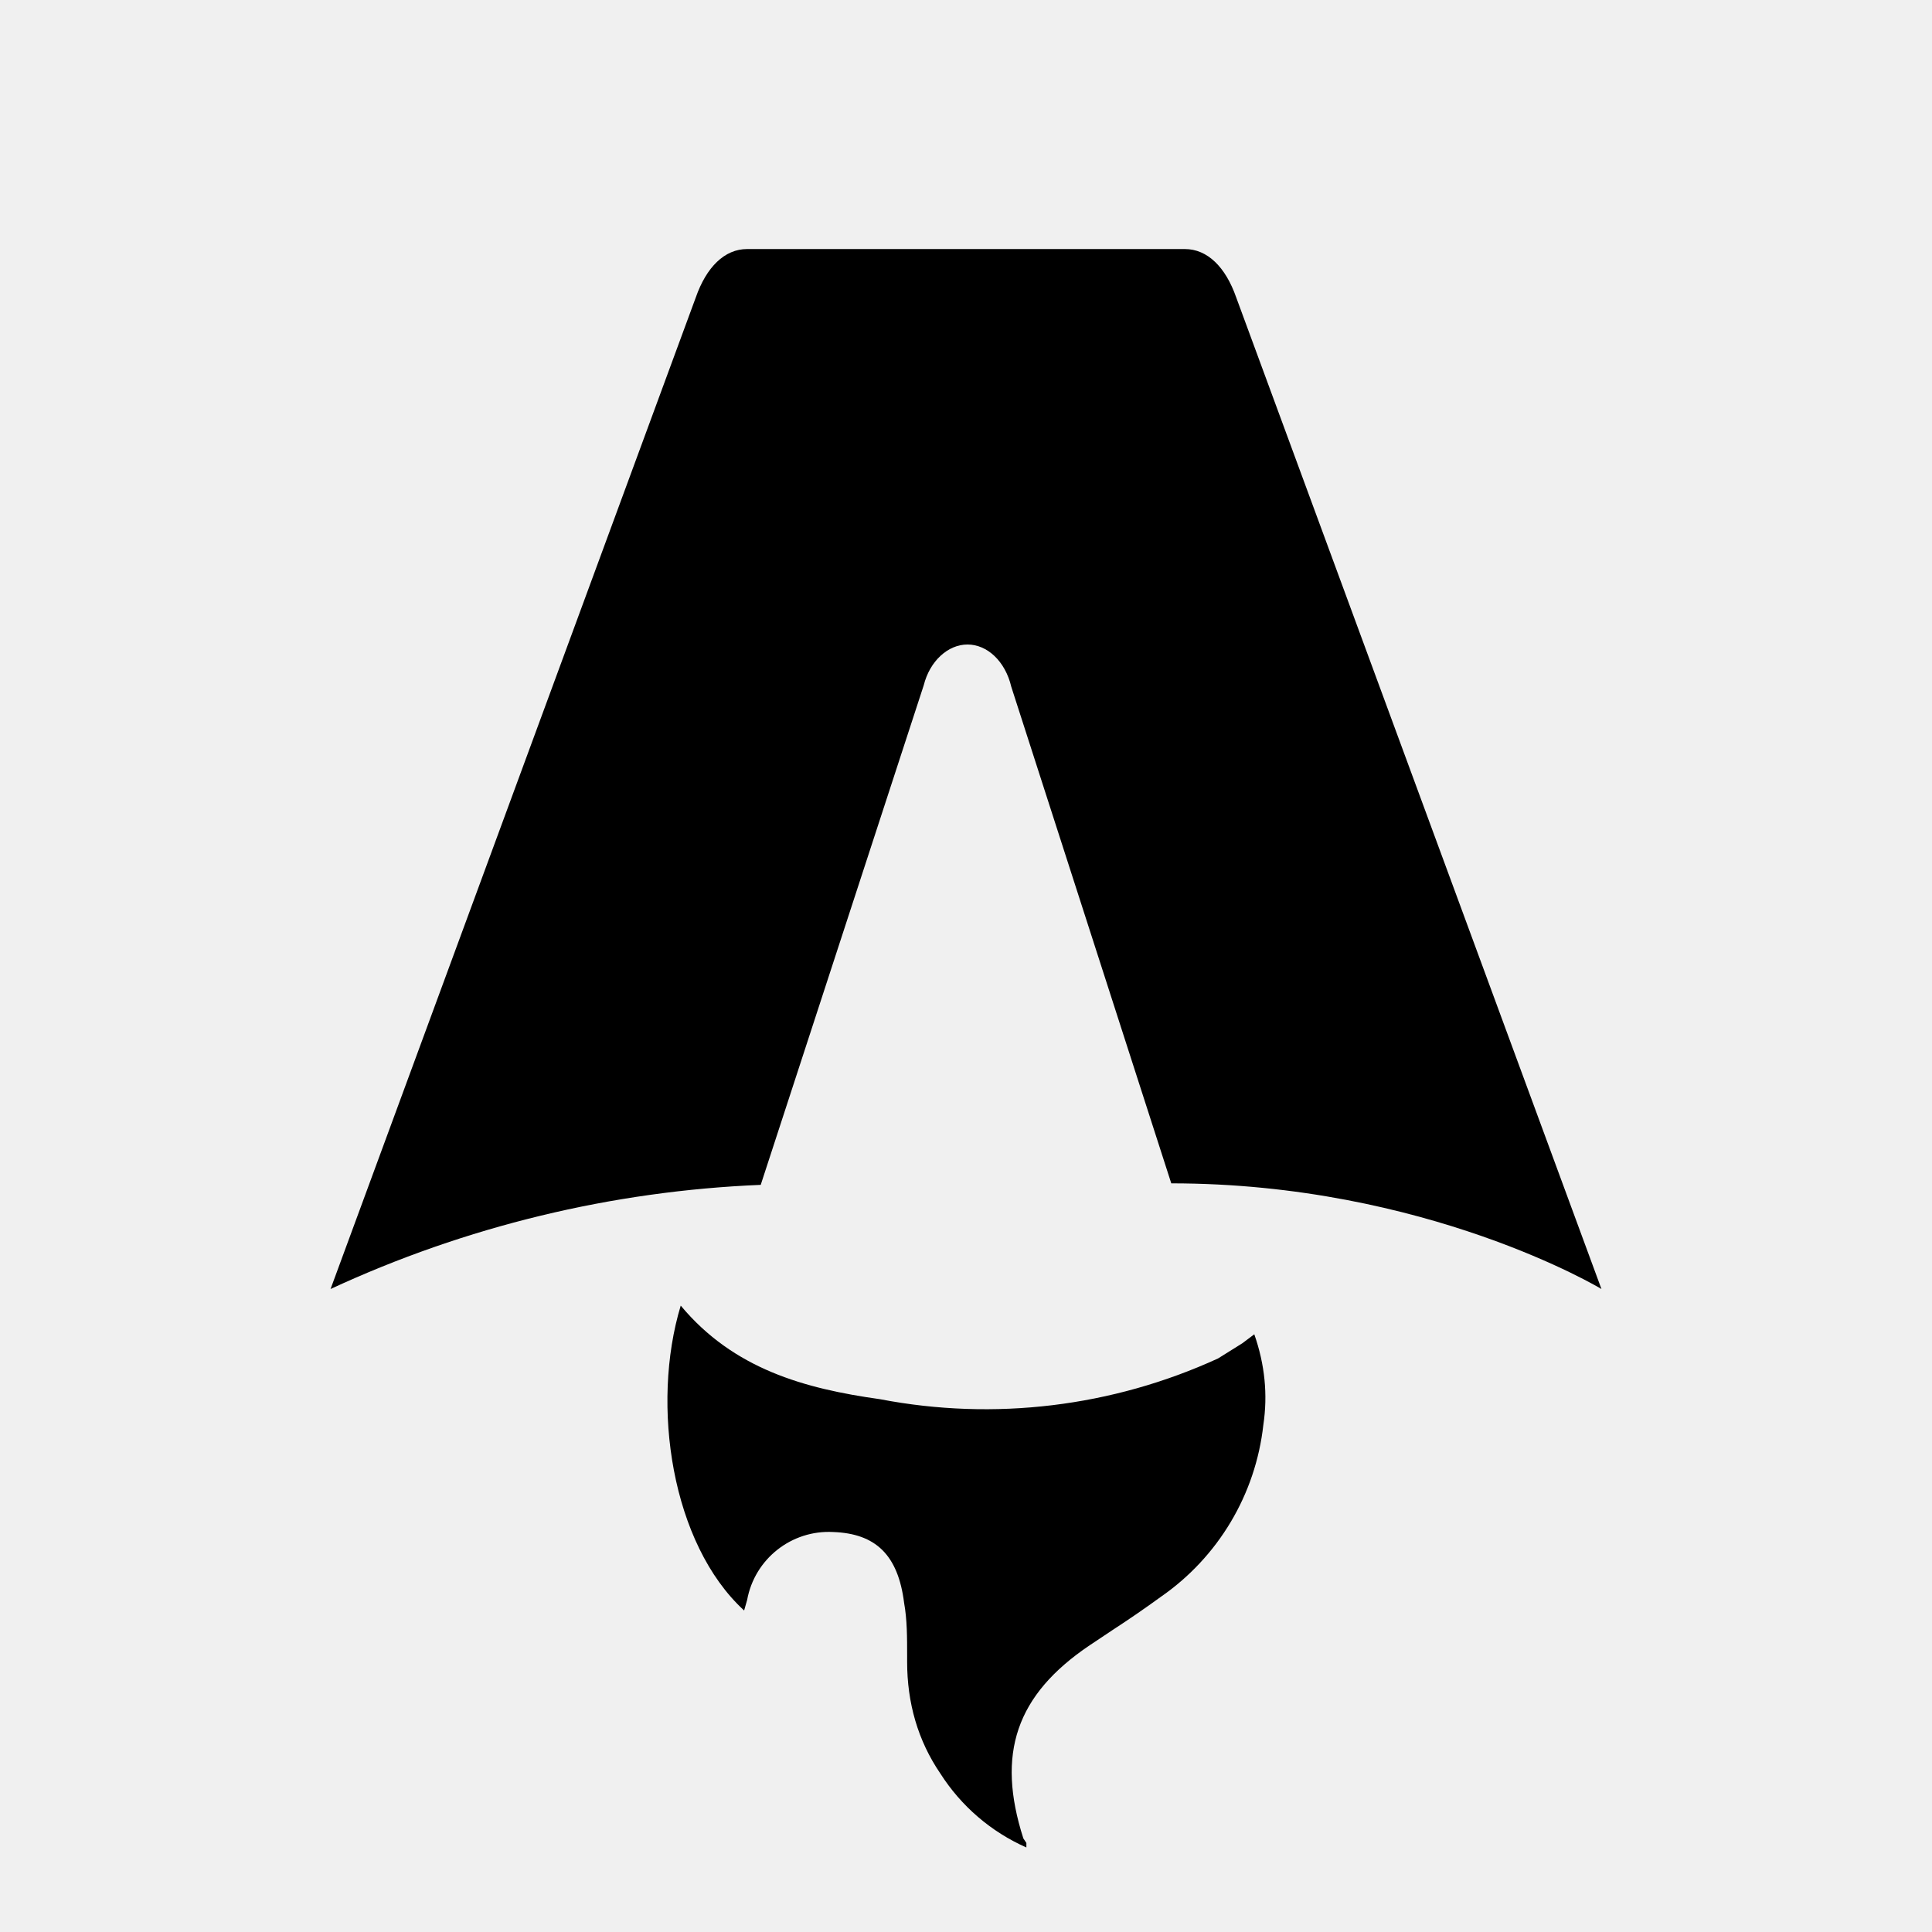
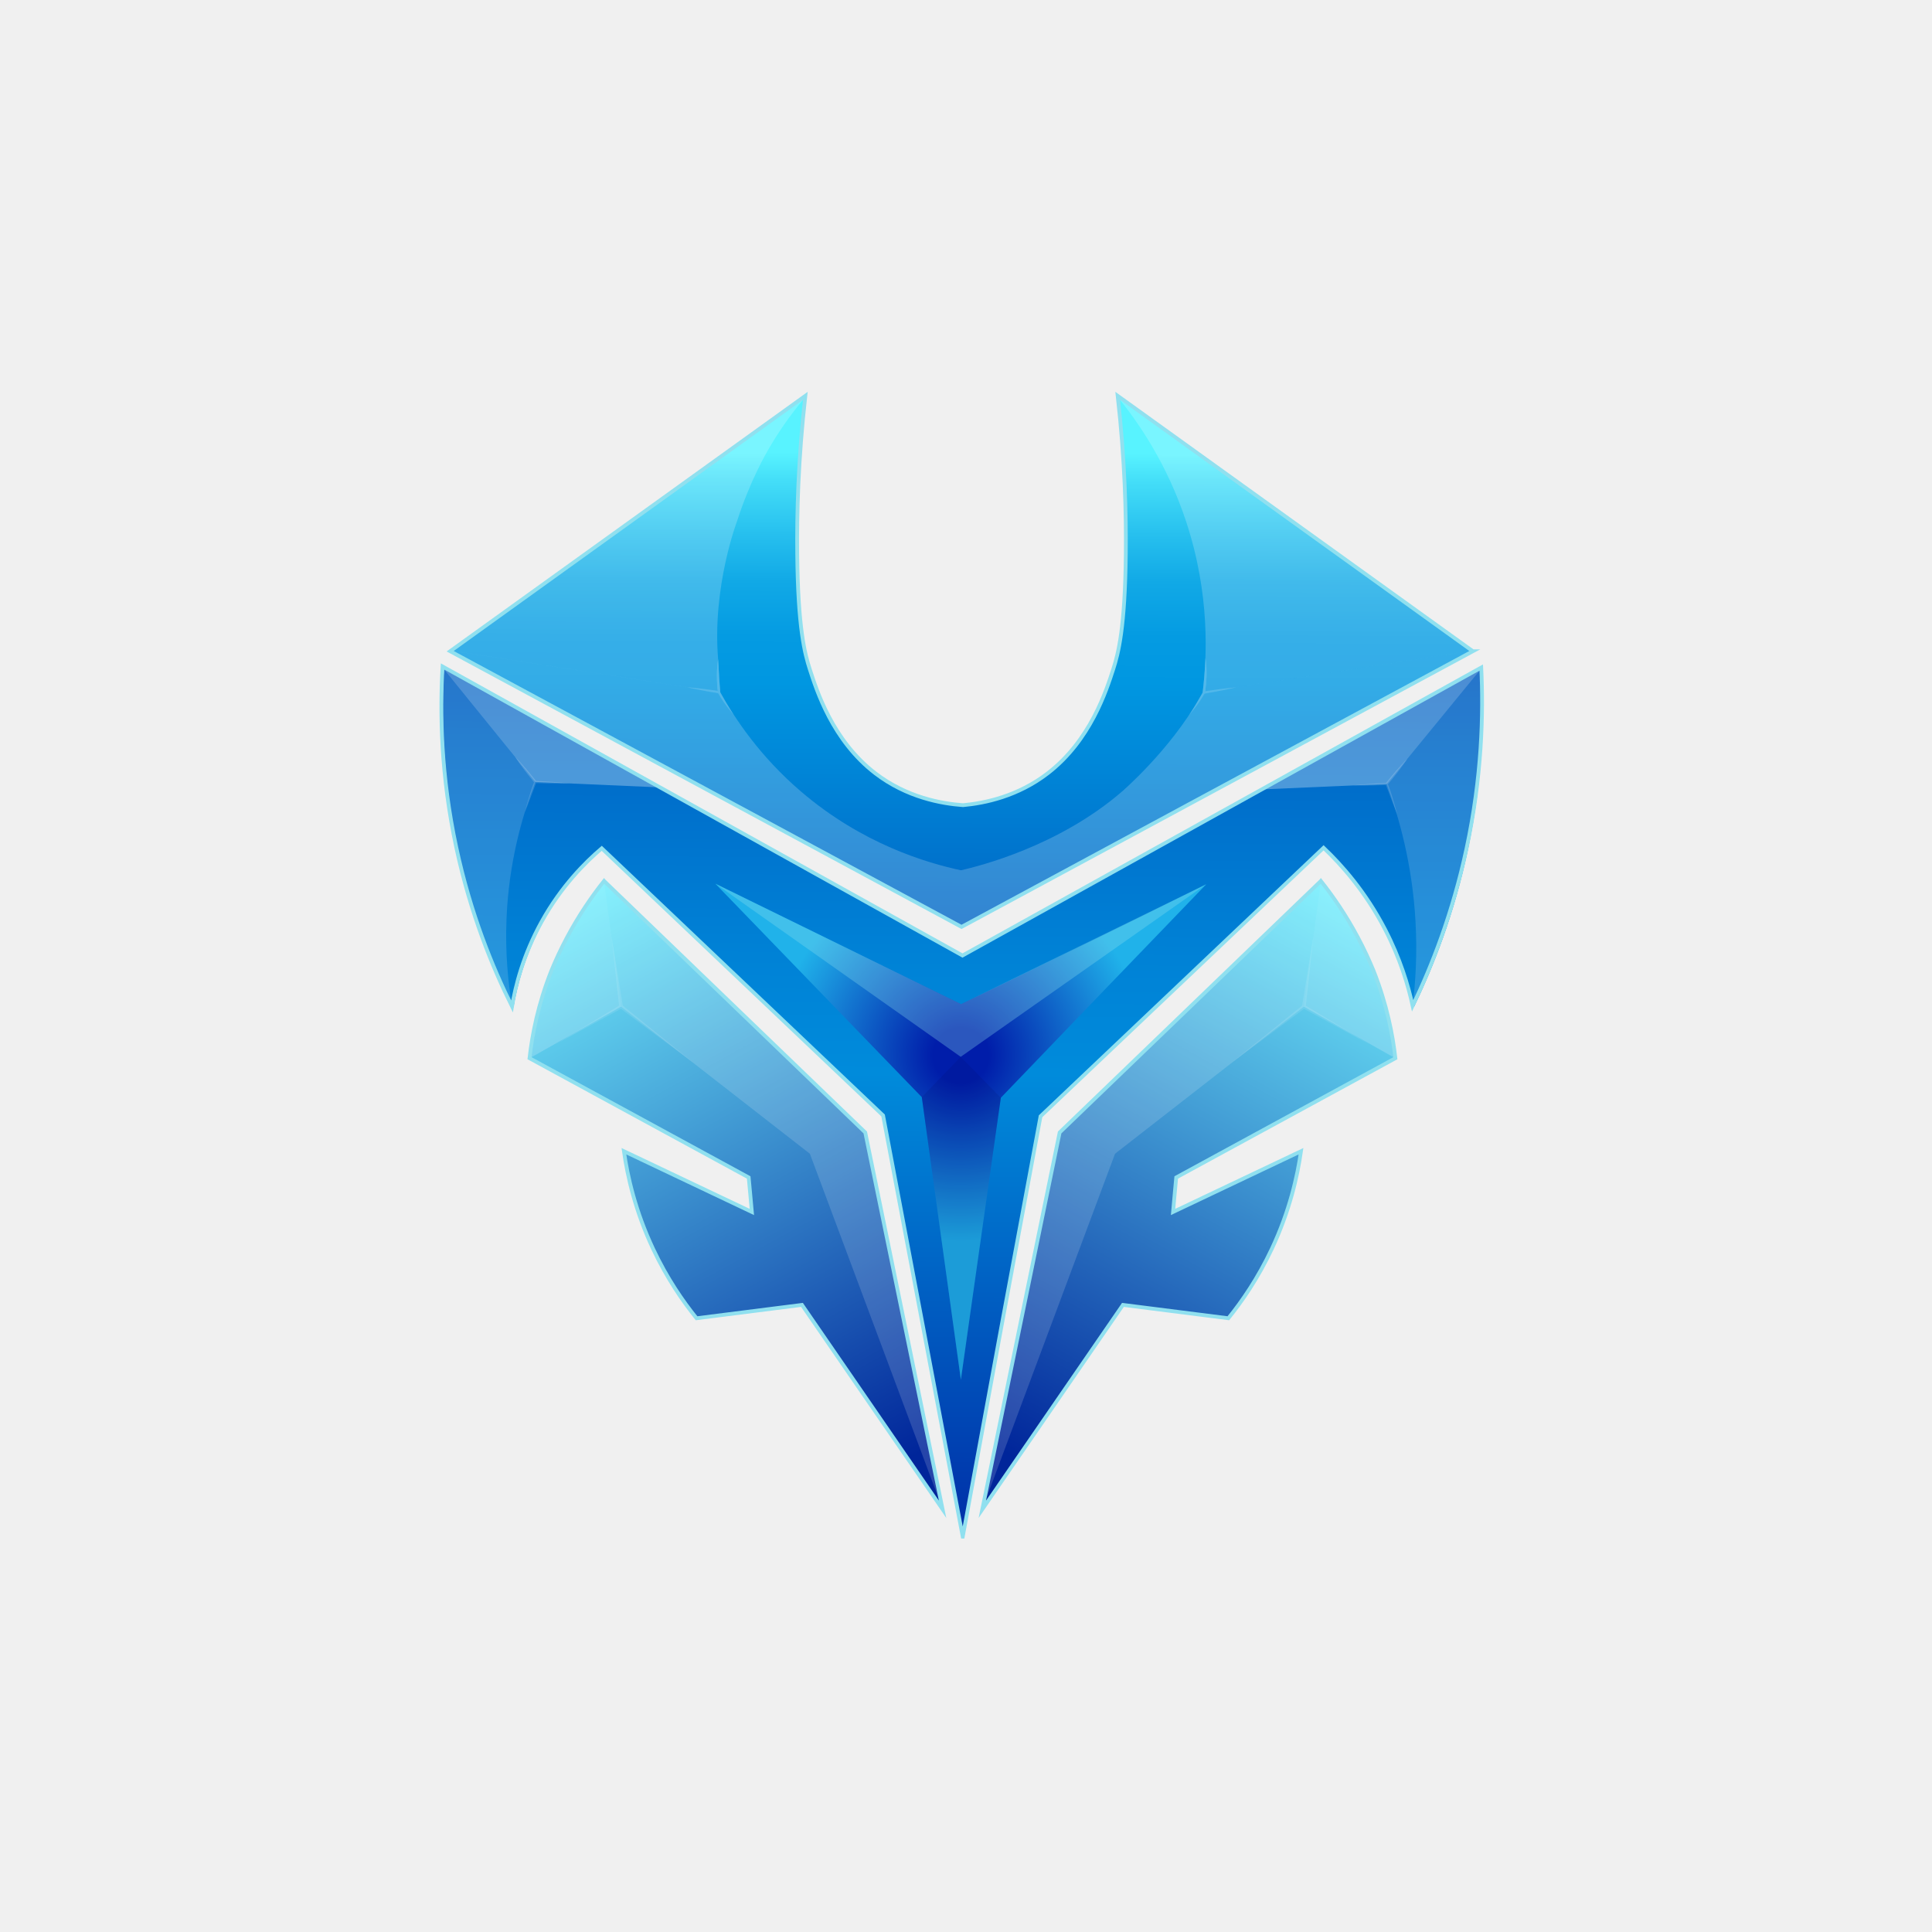
- <svg xmlns="http://www.w3.org/2000/svg" fill="none" viewBox="0 0 128 128">
-   <path d="M50.4 78.5a75.1 75.1 0 0 0-28.5 6.9l24.2-65.7c.7-2 1.9-3.2 3.4-3.2h29c1.5 0 2.7 1.2 3.4 3.2l24.2 65.7s-11.6-7-28.5-7L67 45.5c-.4-1.7-1.6-2.8-2.9-2.8-1.3 0-2.5 1.1-2.9 2.7L50.4 78.5Zm-1.1 28.2Zm-4.2-20.2c-2 6.6-.6 15.8 4.2 20.2a17.5 17.5 0 0 1 .2-.7 5.5 5.5 0 0 1 5.7-4.5c2.8.1 4.3 1.5 4.7 4.7.2 1.1.2 2.3.2 3.5v.4c0 2.7.7 5.2 2.2 7.4a13 13 0 0 0 5.7 4.9v-.3l-.2-.3c-1.8-5.6-.5-9.5 4.4-12.8l1.5-1a73 73 0 0 0 3.2-2.2 16 16 0 0 0 6.8-11.4c.3-2 .1-4-.6-6l-.8.6-1.6 1a37 37 0 0 1-22.4 2.7c-5-.7-9.7-2-13.2-6.2Z" />
-   <style>
-         path { fill: #000; }
-         @media (prefers-color-scheme: dark) {
-             path { fill: #FFF; }
-         }
-     </style>
+ <svg xmlns="http://www.w3.org/2000/svg" xmlns:xlink="http://www.w3.org/1999/xlink" id="UTF" width="1024" height="1024" viewBox="0 0 1024 1024">
+   <defs>
+     <linearGradient id="linear-gradient" x1="506.63" y1="871.78" x2="511.23" y2="254.51" gradientUnits="userSpaceOnUse">
+       <stop offset="0" stop-color="#00199b" />
+       <stop offset=".49" stop-color="#008bdb" />
+       <stop offset=".59" stop-color="#0082d6" />
+       <stop offset=".76" stop-color="#006bc9" />
+       <stop offset=".96" stop-color="#0046b4" />
+       <stop offset="1" stop-color="#003eb0" />
+     </linearGradient>
+     <linearGradient id="linear-gradient-2" x1="510.16" y1="157.4" x2="508.77" y2="643.94" gradientUnits="userSpaceOnUse">
+       <stop offset=".17" stop-color="#58f3ff" />
+       <stop offset=".2" stop-color="#44def8" />
+       <stop offset=".26" stop-color="#26bfee" />
+       <stop offset=".31" stop-color="#11a9e6" />
+       <stop offset=".37" stop-color="#049be2" />
+       <stop offset=".42" stop-color="#0097e1" />
+       <stop offset=".63" stop-color="#0070cb" />
+       <stop offset=".72" stop-color="#005ec2" />
+     </linearGradient>
+     <radialGradient id="radial-gradient" cx="509.26" cy="559.38" fx="509.26" fy="559.38" r="209.67" gradientUnits="userSpaceOnUse">
+       <stop offset=".07" stop-color="#001daa" />
+       <stop offset=".47" stop-color="#20b2ea" />
+     </radialGradient>
+     <linearGradient id="linear-gradient-3" x1="1324.84" y1="558.34" x2="1325.63" y2="825.89" gradientTransform="translate(1955.74) rotate(-180) scale(1 -1)" gradientUnits="userSpaceOnUse">
+       <stop offset=".09" stop-color="#5bd6f5" />
+       <stop offset=".19" stop-color="#55cdf0" />
+       <stop offset=".35" stop-color="#46b6e5" />
+       <stop offset=".55" stop-color="#2e90d2" />
+       <stop offset=".78" stop-color="#0c5db8" />
+       <stop offset=".86" stop-color="#004aaf" />
+     </linearGradient>
+     <linearGradient id="linear-gradient-4" x1="1241.82" y1="465.34" x2="1429.32" y2="806.57" gradientTransform="translate(1955.74) rotate(-180) scale(1 -1)" gradientUnits="userSpaceOnUse">
+       <stop offset="0" stop-color="#73f3ff" />
+       <stop offset=".62" stop-color="#2466ba" />
+       <stop offset=".91" stop-color="#00259a" />
+     </linearGradient>
+     <linearGradient id="linear-gradient-5" x1="-1040.08" y1="558.34" x2="-1039.29" y2="825.89" gradientTransform="translate(1429.42)" xlink:href="#linear-gradient-3" />
+     <linearGradient id="linear-gradient-6" x1="-1123.1" y1="465.34" x2="-935.6" y2="806.57" gradientTransform="translate(1429.42)" xlink:href="#linear-gradient-4" />
+   </defs>
+   <path d="M785.38,354.07c-91.74,50.79-183.49,101.59-275.23,152.38-91.61-50.89-183.21-101.79-274.82-152.68-1.46,24.39-.94,57.62,7.26,95.86,7.52,35.1,19.18,63.54,29.54,84.32,1.87-11.06,5.94-27.4,15.6-45.15,10.23-18.78,22.58-31.54,31.2-39.17,49.96,47.37,99.93,94.74,149.89,142.11,13.82,74.4,27.64,148.8,41.46,223.2,6.98-37.15,13.93-74.29,20.86-111.43,6.93-37.14,13.84-74.3,20.73-111.47,50.05-47.47,100.09-94.94,150.14-142.41,9.49,8.96,22.33,23.2,32.86,43.49,7.97,15.35,12.23,29.56,14.61,40.5,10.11-20.86,21.26-48.95,28.55-83.32,8.11-38.23,8.74-71.54,7.35-96.23Z" style="fill: url(#linear-gradient);" />
+   <path d="M780.65,345.16l-270.74,145.96-.28.15-.29-.15-270.74-145.96c62.76-45.11,125.5-90.23,188.24-135.36-3.84,34.2-4.52,62.8-4.3,83.78.4,39.18,3.98,52.82,6.67,61.15,3.62,11.21,12.04,37.73,34.69,55.12,16.69,12.82,35.11,16.09,46.53,16.91,11.56-1.06,29.02-4.67,44.91-16.91,22.67-17.45,31.06-43.92,34.69-55.12,2.69-8.33,6.27-21.97,6.67-61.15.22-20.98-.46-49.58-4.3-83.78,62.74,45.13,125.49,90.24,188.24,135.36Z" style="fill: url(#linear-gradient-2);" />
+   <g>
+     <path d="M780.84,344.71c-31.32-22.62-62.7-45.15-94.14-67.59-31.51-22.49-63.08-44.89-94.72-67.21,10.99,13.36,26.46,35.55,36.67,66.44,12.77,38.66,11.09,72.17,8.77,90.72,47.81-7.45,95.62-14.91,143.43-22.36Z" style="fill: #fff; opacity: .2;" />
+     <path d="M780.84,344.71c-32.1,17.33-103.5,55.84-135.61,73.15-32.1,17.3-103.51,55.77-135.62,73.06h0s0,0,0,0c-.05-.02-.1-.02-.17,0-90.36-48.74-180.73-97.49-271.09-146.23,47.82,7.43,95.63,14.85,143.45,22.28,7.78,14.06,21.06,33.98,42.73,52.54,32.62,27.94,66.82,37.9,84.82,41.76,9.62-2.23,51.67-12.65,85.35-41.76,0,0,25.43-21.87,41.11-49.65,0-.02.29-.52.69-1.21.36-.63.68-1.17.93-1.6,47.81-7.45,95.62-14.91,143.43-22.36Z" style="fill: #fff; opacity: .2;" />
+     <path d="M238.41,344.72c31.31-22.68,62.7-45.24,94.17-67.69,31.47-22.45,63.02-44.78,94.65-67-5.5,6.39-12.29,15.17-18.91,26.34-2.44,4.11-10.85,18.66-17.68,39.89h0s-13.21,34.67-10.02,73.1c.11,1.29.14,1.8.2,2.81.01.2.03.47.04.81.03.76.05,1.33.05,1.52,0,.46.07,1.57.2,3.78.08,1.34.11,1.89.17,2.63.03.41.02.28.1,1.19.08,1.02.19,2.3.27,3.3.01.17.05.65.11,1.28.01.14.03.25.03.32-47.79-7.42-95.59-14.85-143.38-22.27Z" style="fill: #fff; opacity: .2;" />
+   </g>
+   <path d="M639.36,468.66c-18.18,18.84-36.35,37.7-54.5,56.57-18.15,18.86-36.28,37.73-54.4,56.61-7.06,49.82-14.12,99.64-21.18,149.46-6.9-49.93-13.81-99.86-20.71-149.78-36.47-37.72-72.95-75.42-109.42-113.14,43.41,21.27,86.82,42.55,130.23,63.82,21.77-10.47,43.5-21,65.2-31.61,21.63-10.57,43.22-21.21,64.78-31.92Z" style="fill: url(#radial-gradient);" />
+   <path d="M234.75,354.09c16.33,20.12,32.65,40.24,48.98,60.36-6.71,17.21-14.08,42.2-15.28,72.91-.69,17.68.82,33.27,2.99,46.08-11.11-22.06-23.98-53.42-31.37-92.69-6.42-34.14-6.75-63.97-5.32-86.66Z" style="fill: #fff; opacity: .15;" />
+   <path d="M283.72,414.45l66.13,2.89c-38.54-21.3-77.08-42.59-115.61-63.89,16.5,20.33,32.99,40.67,49.49,61Z" style="fill: #fff; opacity: .3;" />
+   <path d="M784.89,354.61c-16.64,20.3-33.28,40.6-49.92,60.9,6.68,17.98,13.6,42.83,15.28,72.91.96,17.02.04,32.26-1.6,45.17,10.74-22.6,22.73-53.61,29.97-91.78,6.46-34.02,7.29-63.93,6.26-87.2Z" style="fill: #fff; opacity: .15;" />
+   <path d="M735,415.51l-66.13,2.89c38.7-21.29,77.39-42.57,116.09-63.86-16.65,20.32-33.31,40.64-49.96,60.97Z" style="fill: #fff; opacity: .3;" />
+   <g>
+     <path d="M509.2,560.14c-43.32-30.58-86.63-61.15-129.95-91.73,43.38,21.26,86.75,42.52,130.13,63.78,43.33-21.18,86.66-42.36,129.98-63.53-43.39,30.49-86.78,60.99-130.17,91.48Z" style="fill: #90e0ef; opacity: .3;" />
+     <path d="M530.45,581.84c-7.06,49.82-14.12,99.64-21.17,149.46-6.9-49.93-13.81-99.86-20.71-149.78,6.87-7.12,13.75-14.25,20.62-21.37,7.09,7.23,14.17,14.47,21.26,21.7Z" style="fill: #03045e; opacity: .13;" />
+   </g>
+   <g id="T_mid_point_L" data-name="T mid point L" style="opacity: .15;">
+     <path d="M273.16,401.33c4.01,4.1,7.67,8.53,11.23,13.02-1.61,4.08-3.08,8.2-4.67,12.29-.53,1.32-1.04,2.66-1.61,3.97.34-1.39.74-2.76,1.12-4.14,1.16-4.13,2.41-8.23,3.95-12.24,0,0,.09.58.09.58-3.56-4.35-7.02-8.79-10.11-13.49h0Z" style="fill: #fff;" />
+     <path d="M273.16,401.28c3.89,4.08,7.52,8.38,11.02,12.8,0,0-.43-.22-.43-.22,4.52.21,9.03.5,13.54.91,1.5.15,3.01.27,4.51.46-1.51.06-3.02.05-4.53.07-4.61.02-9.22-.09-13.83-.27-3.62-4.44-7.16-8.93-10.28-13.75h0Z" style="fill: #fff;" />
+   </g>
+   <g id="Mid_point_U" data-name="Mid point U" style="opacity: .15;">
+     <path d="M380.62,349.32c.25,5.51.73,12.89,1.18,18.31-4.53-.73-9.06-1.53-13.55-2.47-1.41-.31-2.83-.59-4.23-.94,5.76.46,11.49,1.2,17.2,2.04,0,0-.72.68-.72.68-.59-5.86-.79-11.79.12-17.63h0Z" style="fill: #fff;" />
+     <path d="M380.62,349.32c.4,5.56.64,12.89,1.11,17.55,1.66,3.08,3.43,6.11,5.32,9.06.63.99,1.28,1.96,1.89,2.98-.78-.88-1.53-1.79-2.29-2.69-2.29-2.75-4.25-5.75-6.05-8.84-.88-5.99-.85-12.07.02-18.05h0Z" style="fill: #fff;" />
+   </g>
+   <g id="T_mid_point_R" data-name="T mid point R" style="opacity: .15;">
+     <path d="M745.83,402.28c-3.18,4.75-6.76,9.22-10.41,13.61,0,0,.09-.58.09-.58.88,2.34,2.08,5.66,2.74,8.04.81,2.71,1.58,5.44,2.28,8.17-1.09-2.62-2.11-5.25-3.09-7.89-.87-2.43-2.17-5.78-3.14-8.21,3.66-4.54,7.41-9.01,11.53-13.14h0Z" style="fill: #fff;" />
+     <path d="M745.84,402.27c-3.31,4.77-6.87,9.36-10.59,13.82-4.52.18-9.05.3-13.58.27-1.48-.02-2.96-.02-4.45-.07,2.95-.33,5.9-.59,8.86-.81,2.95-.22,5.91-.41,8.87-.55l-.43.22c3.6-4.45,7.24-8.86,11.33-12.87h0Z" style="fill: #fff;" />
+   </g>
+   <path id="U_path_outer" data-name="U path outer" d="M780.65,345.16l-270.74,145.96-.28.15-.29-.15-270.74-145.96c62.76-45.11,125.5-90.23,188.24-135.36-3.84,34.2-4.52,62.8-4.3,83.78.4,39.18,3.98,52.82,6.67,61.15,3.62,11.21,12.04,37.73,34.69,55.12,16.69,12.82,35.11,16.09,46.53,16.91,11.56-1.06,29.02-4.67,44.91-16.91,22.67-17.45,31.06-43.92,34.69-55.12,2.69-8.33,6.27-21.97,6.67-61.15.22-20.98-.46-49.58-4.3-83.78,62.74,45.13,125.49,90.24,188.24,135.36Z" style="fill: none; stroke: #90e0ef; stroke-miterlimit: 10; stroke-width: 2px;" />
+   <path id="T_path_outer" data-name="T path outer" d="M510.28,814.47c6.8-37.16,13.64-74.31,20.51-111.45,6.87-37.12,13.78-74.25,20.72-111.37,50.01-47.44,100.01-94.87,150.02-142.31,9.43,8.95,22.14,23.13,32.59,43.26,7.97,15.36,12.23,29.56,14.61,40.5,10.11-20.99,21.2-49.06,28.55-83.32,8.15-38,9.02-71.17,7.81-95.97-91.65,50.88-183.29,101.76-274.94,152.63-91.86-51.06-183.72-102.13-275.58-153.19-1.46,24.39-.94,57.62,7.26,95.86,7.52,35.1,19.18,63.54,29.54,84.32,1.83-10.91,5.89-27.24,15.7-44.92,10.49-18.9,23.2-31.52,31.87-38.89,49.71,47.2,99.42,94.4,149.12,141.6,14.07,74.42,28.14,148.83,42.21,223.25Z" style="fill: none; stroke: #90e0ef; stroke-miterlimit: 10; stroke-width: 2px;" />
+   <g id="Mid_point_U-2" data-name="Mid point U" style="opacity: .15;">
+     <path d="M638.93,348.86c.91,6.06.6,12.23-.24,18.28,0,0-.72-.7-.72-.7,5.74-.87,11.49-1.65,17.27-2.14-1.41.35-2.83.64-4.25.96-4.52.97-9.07,1.8-13.63,2.56.74-6.12,1.27-12.77,1.57-18.95h0Z" style="fill: #fff;" />
+     <path d="M638.91,348.71c1.07,6.17.67,12.5-.31,18.66-1.8,3.07-3.75,6.06-6.01,8.8-.75.9-1.49,1.81-2.26,2.69.6-1.01,1.24-1.98,1.87-2.97,1.73-2.61,4.04-6.86,5.22-8.81.81-6.11,1.19-12.22,1.49-18.37h0Z" style="fill: #fff;" />
+   </g>
+   <g id="Mid_point_F" data-name="Mid point F" style="opacity: .1;">
+     <polygon points="695.82 496.17 691.76 533.38 691.27 532.38 725.51 553.22 690.28 534.11 689.67 533.78 689.78 533.11 695.82 496.17 695.82 496.17" style="fill: #fff;" />
+     <polygon points="652.25 563.12 690.16 532.45 691.39 534.03 652.25 563.12 652.25 563.12" style="fill: #fff;" />
+   </g>
+   <g id="F">
+     <path d="M621.74,642.38c22.61-10.73,45.22-21.47,67.82-32.2-1.91,13.38-6.04,31.71-15.49,51.79-7.31,15.52-15.74,27.73-23.02,36.74-18.62-2.36-37.25-4.72-55.87-7.08-24.56,35.5-49.12,71-73.68,106.5,6.79-34.49,13.68-68.95,20.68-103.4,6.4-31.52,12.89-63.02,19.46-94.49,46.14-44.43,92.28-88.85,138.43-133.28,8.53,10.48,19.47,26.28,27.88,47.47,7.15,17.99,10.24,34.23,11.62,46.47-38.72,21.07-77.44,42.13-116.17,63.2-.27,2.89-.54,5.79-.81,8.7-.29,3.21-.58,6.41-.87,9.6Z" style="fill: url(#linear-gradient-3);" />
+     <path d="M700.07,466.94c-46.14,44.43-92.28,88.85-138.43,133.28-6.53,31.49-13.02,62.99-19.46,94.49-7.07,34.58-14.09,69.18-21.06,103.79,24.69-35.63,49.37-71.26,74.06-106.88,18.62,2.36,37.25,4.72,55.87,7.08,7.27-9.01,15.71-21.22,23.02-36.74,9.45-20.07,13.58-38.41,15.49-51.79-22.61,10.73-45.22,21.47-67.82,32.2.28-3.19.57-6.39.87-9.6.27-2.91.54-5.81.81-8.7,38.72-21.07,77.44-42.13,116.17-63.2-1.38-12.25-4.47-28.48-11.62-46.47,0,0-9.48-24.85-27.88-47.47Z" style="fill: url(#linear-gradient-4);" />
+     <g style="opacity: .75;">
+       <g style="opacity: .25;">
+         <path d="M727.91,515.09c4.78,11.97,7.49,22.94,8.04,25.21,1.92,7.91,3.08,14.94,3.81,20.72-16.23-9.16-32.46-18.32-48.69-27.48,2.98-21.98,5.97-43.95,8.95-65.93,7.42,9.44,19.41,26.27,27.88,47.47Z" style="fill: #fff;" />
+       </g>
+       <path d="M520.87,799.26c23.37-62.59,46.74-125.17,70.12-187.76l100.09-77.96c2.98-21.98,5.97-43.95,8.95-65.93-46.14,44.43-92.29,88.86-138.43,133.28-6.6,31.48-13.19,62.97-19.79,94.45-6.98,34.64-13.96,69.28-20.94,103.91Z" style="fill: #fff; opacity: .2;" />
+     </g>
+     <path d="M700.07,466.94c-46.14,44.43-92.28,88.85-138.43,133.28-13.66,66.58-27.33,133.15-40.99,199.73,24.84-36.11,49.69-72.22,74.53-108.33,18.62,2.36,37.25,4.72,55.87,7.08,7.27-9.01,15.71-21.22,23.02-36.74,9.45-20.07,13.58-38.41,15.49-51.79-22.61,10.73-45.22,21.47-67.82,32.2.28-3.19.57-6.39.87-9.6.27-2.91.54-5.81.81-8.7,38.72-21.07,77.44-42.13,116.17-63.2-1.38-12.25-4.47-28.48-11.62-46.47-2.26-5.5-4.95-11.33-8.16-17.37-6.34-11.94-13.24-21.94-19.73-30.1Z" style="fill: none; stroke: #90e0ef; stroke-miterlimit: 10; stroke-width: 2px;" />
+     <g style="opacity: .1;">
+       <polygon points="696.12 496.47 692.06 533.67 691.57 532.67 725.81 553.51 690.57 534.4 689.97 534.08 690.08 533.4 696.12 496.47 696.12 496.47" style="fill: #fff;" />
+       <polygon points="652.55 563.41 690.46 532.74 691.68 534.33 652.55 563.41 652.55 563.41" style="fill: #fff;" />
+     </g>
+   </g>
+   <g id="F-2" data-name="F">
+     <path d="M398.5,642.38c-22.61-10.73-45.22-21.47-67.82-32.2,1.91,13.38,6.04,31.71,15.49,51.79,7.31,15.52,15.74,27.73,23.02,36.74,18.62-2.36,37.25-4.72,55.87-7.08,24.56,35.5,49.12,71,73.68,106.5-6.79-34.49-13.68-68.95-20.68-103.4-6.4-31.52-12.89-63.02-19.46-94.49-46.14-44.43-92.28-88.85-138.43-133.28-8.53,10.48-19.47,26.28-27.88,47.47-7.15,17.99-10.24,34.23-11.62,46.47,38.72,21.07,77.44,42.13,116.17,63.2.27,2.89.54,5.79.81,8.7.29,3.21.58,6.41.87,9.6Z" style="fill: url(#linear-gradient-5);" />
+     <path d="M320.17,466.94c46.14,44.43,92.28,88.85,138.43,133.28,6.53,31.49,13.02,62.99,19.46,94.49,7.07,34.58,14.09,69.18,21.06,103.79-24.69-35.63-49.37-71.26-74.06-106.88-18.62,2.36-37.25,4.72-55.87,7.08-7.27-9.01-15.71-21.22-23.02-36.74-9.45-20.07-13.58-38.41-15.49-51.79,22.61,10.73,45.22,21.47,67.82,32.2-.28-3.19-.57-6.39-.87-9.6-.27-2.91-.54-5.81-.81-8.7-38.72-21.07-77.44-42.13-116.17-63.2,1.38-12.25,4.47-28.48,11.62-46.47,0,0,9.48-24.85,27.88-47.47Z" style="fill: url(#linear-gradient-6);" />
+     <g style="opacity: .75;">
+       <g style="opacity: .25;">
+         <path d="M292.33,515.09c-4.78,11.97-7.49,22.94-8.04,25.21-1.92,7.91-3.08,14.94-3.81,20.72,16.23-9.16,32.46-18.32,48.69-27.48-2.98-21.98-5.97-43.95-8.95-65.93-7.42,9.44-19.41,26.27-27.88,47.47Z" style="fill: #fff;" />
+       </g>
+       <path d="M499.37,799.26c-23.37-62.59-46.74-125.17-70.12-187.76l-100.09-77.96c-2.98-21.98-5.97-43.95-8.95-65.93,46.14,44.43,92.29,88.86,138.43,133.28,6.6,31.48,13.19,62.97,19.79,94.45,6.98,34.64,13.96,69.28,20.94,103.91Z" style="fill: #fff; opacity: .2;" />
+     </g>
+     <path d="M320.17,466.94c46.14,44.43,92.28,88.85,138.43,133.28,13.66,66.58,27.33,133.15,40.99,199.73-24.84-36.11-49.69-72.22-74.53-108.33-18.62,2.36-37.25,4.72-55.87,7.08-7.27-9.01-15.71-21.22-23.02-36.74-9.45-20.07-13.58-38.41-15.49-51.79,22.61,10.73,45.22,21.47,67.82,32.2-.28-3.19-.57-6.39-.87-9.6-.27-2.91-.54-5.81-.81-8.7-38.72-21.07-77.44-42.13-116.17-63.2,1.38-12.25,4.47-28.48,11.62-46.47,2.26-5.5,4.95-11.33,8.16-17.37,6.34-11.94,13.24-21.94,19.73-30.1Z" style="fill: none; stroke: #90e0ef; stroke-miterlimit: 10; stroke-width: 2px;" />
+     <g style="opacity: .1;">
+       <polygon points="324.12 496.47 330.16 533.4 330.27 534.08 329.67 534.4 294.43 553.51 328.67 532.67 328.18 533.67 324.12 496.47 324.12 496.47" style="fill: #fff;" />
+       <polygon points="367.69 563.41 328.56 534.33 329.78 532.74 367.69 563.41 367.69 563.41" style="fill: #fff;" />
+     </g>
+   </g>
</svg>
